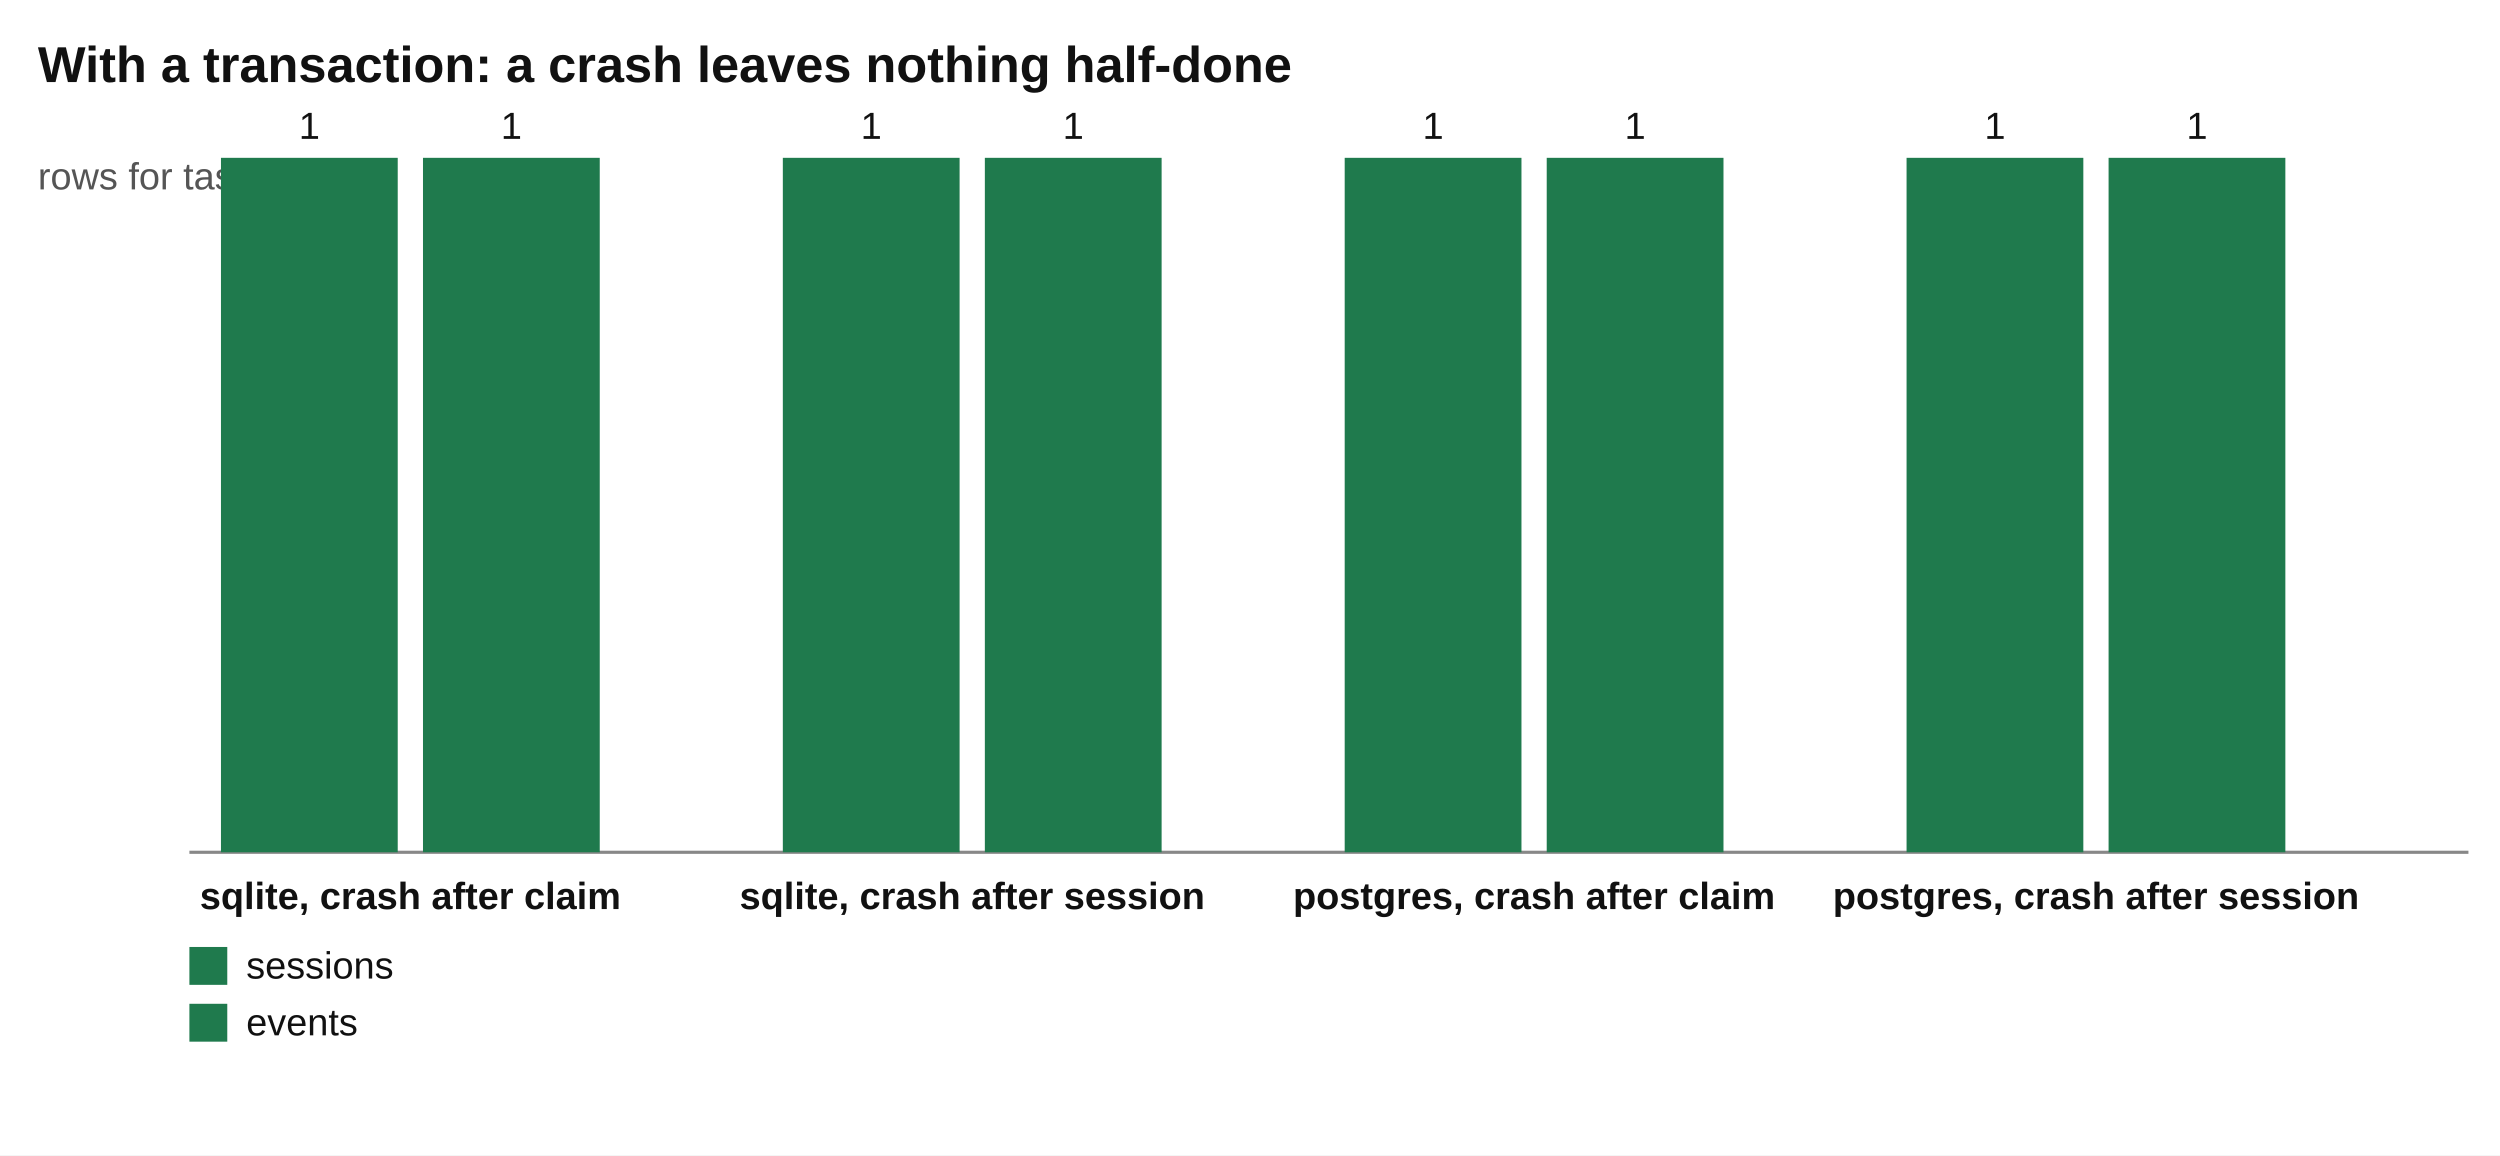
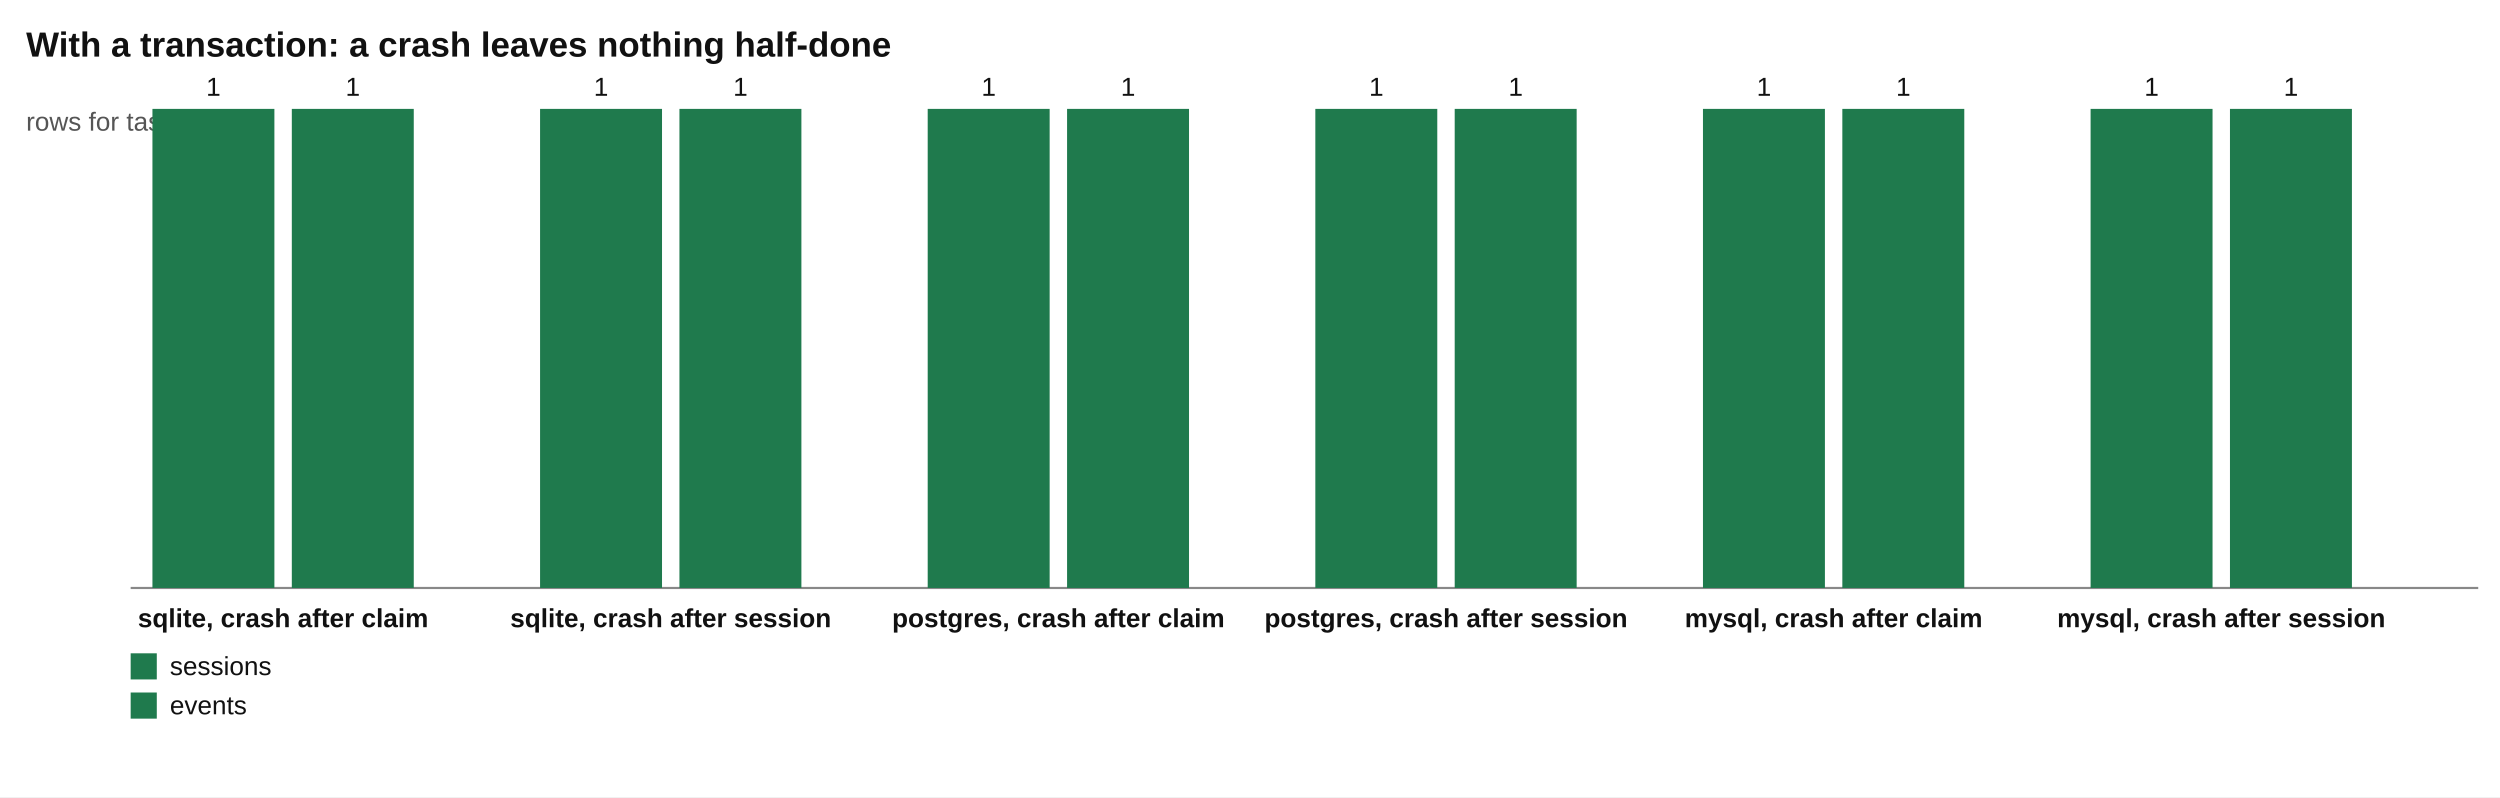
- <svg xmlns="http://www.w3.org/2000/svg" width="792" height="366" viewBox="0 0 792 366" font-family="Arial, sans-serif" font-size="12">
+ <svg xmlns="http://www.w3.org/2000/svg" width="1148" height="366" viewBox="0 0 1148 366" font-family="Arial, sans-serif" font-size="12">
  <rect width="100%" height="100%" fill="#ffffff" />
  <text x="12" y="26" font-size="16" font-weight="bold" fill="#111">With a transaction: a crash leaves nothing half-done</text>
-   <line x1="60" y1="270" x2="782" y2="270" stroke="#888" />
+   <line x1="60" y1="270" x2="1138" y2="270" stroke="#888" />
  <text x="12" y="60" fill="#555">rows for task 1</text>
  <rect x="70" y="50" width="56" height="220" fill="#1f7a4d" />
  <text x="98" y="44" text-anchor="middle" fill="#111">1</text>
  <rect x="134" y="50" width="56" height="220" fill="#1f7a4d" />
  <text x="162" y="44" text-anchor="middle" fill="#111">1</text>
  <text x="130" y="288" text-anchor="middle" font-weight="bold" fill="#111">sqlite, crash after claim</text>
  <rect x="248" y="50" width="56" height="220" fill="#1f7a4d" />
  <text x="276" y="44" text-anchor="middle" fill="#111">1</text>
  <rect x="312" y="50" width="56" height="220" fill="#1f7a4d" />
  <text x="340" y="44" text-anchor="middle" fill="#111">1</text>
  <text x="308" y="288" text-anchor="middle" font-weight="bold" fill="#111">sqlite, crash after session</text>
  <rect x="426" y="50" width="56" height="220" fill="#1f7a4d" />
  <text x="454" y="44" text-anchor="middle" fill="#111">1</text>
  <rect x="490" y="50" width="56" height="220" fill="#1f7a4d" />
  <text x="518" y="44" text-anchor="middle" fill="#111">1</text>
  <text x="486" y="288" text-anchor="middle" font-weight="bold" fill="#111">postgres, crash after claim</text>
  <rect x="604" y="50" width="56" height="220" fill="#1f7a4d" />
  <text x="632" y="44" text-anchor="middle" fill="#111">1</text>
  <rect x="668" y="50" width="56" height="220" fill="#1f7a4d" />
  <text x="696" y="44" text-anchor="middle" fill="#111">1</text>
  <text x="664" y="288" text-anchor="middle" font-weight="bold" fill="#111">postgres, crash after session</text>
+   <rect x="782" y="50" width="56" height="220" fill="#1f7a4d" />
+   <text x="810" y="44" text-anchor="middle" fill="#111">1</text>
+   <rect x="846" y="50" width="56" height="220" fill="#1f7a4d" />
+   <text x="874" y="44" text-anchor="middle" fill="#111">1</text>
+   <text x="842" y="288" text-anchor="middle" font-weight="bold" fill="#111">mysql, crash after claim</text>
+   <rect x="960" y="50" width="56" height="220" fill="#1f7a4d" />
+   <text x="988" y="44" text-anchor="middle" fill="#111">1</text>
+   <rect x="1024" y="50" width="56" height="220" fill="#1f7a4d" />
+   <text x="1052" y="44" text-anchor="middle" fill="#111">1</text>
+   <text x="1020" y="288" text-anchor="middle" font-weight="bold" fill="#111">mysql, crash after session</text>
  <rect x="60" y="300" width="12" height="12" fill="#1f7a4d" />
  <text x="78" y="310" fill="#111">sessions</text>
  <rect x="60" y="318" width="12" height="12" fill="#1f7a4d" />
  <text x="78" y="328" fill="#111">events</text>
</svg>
